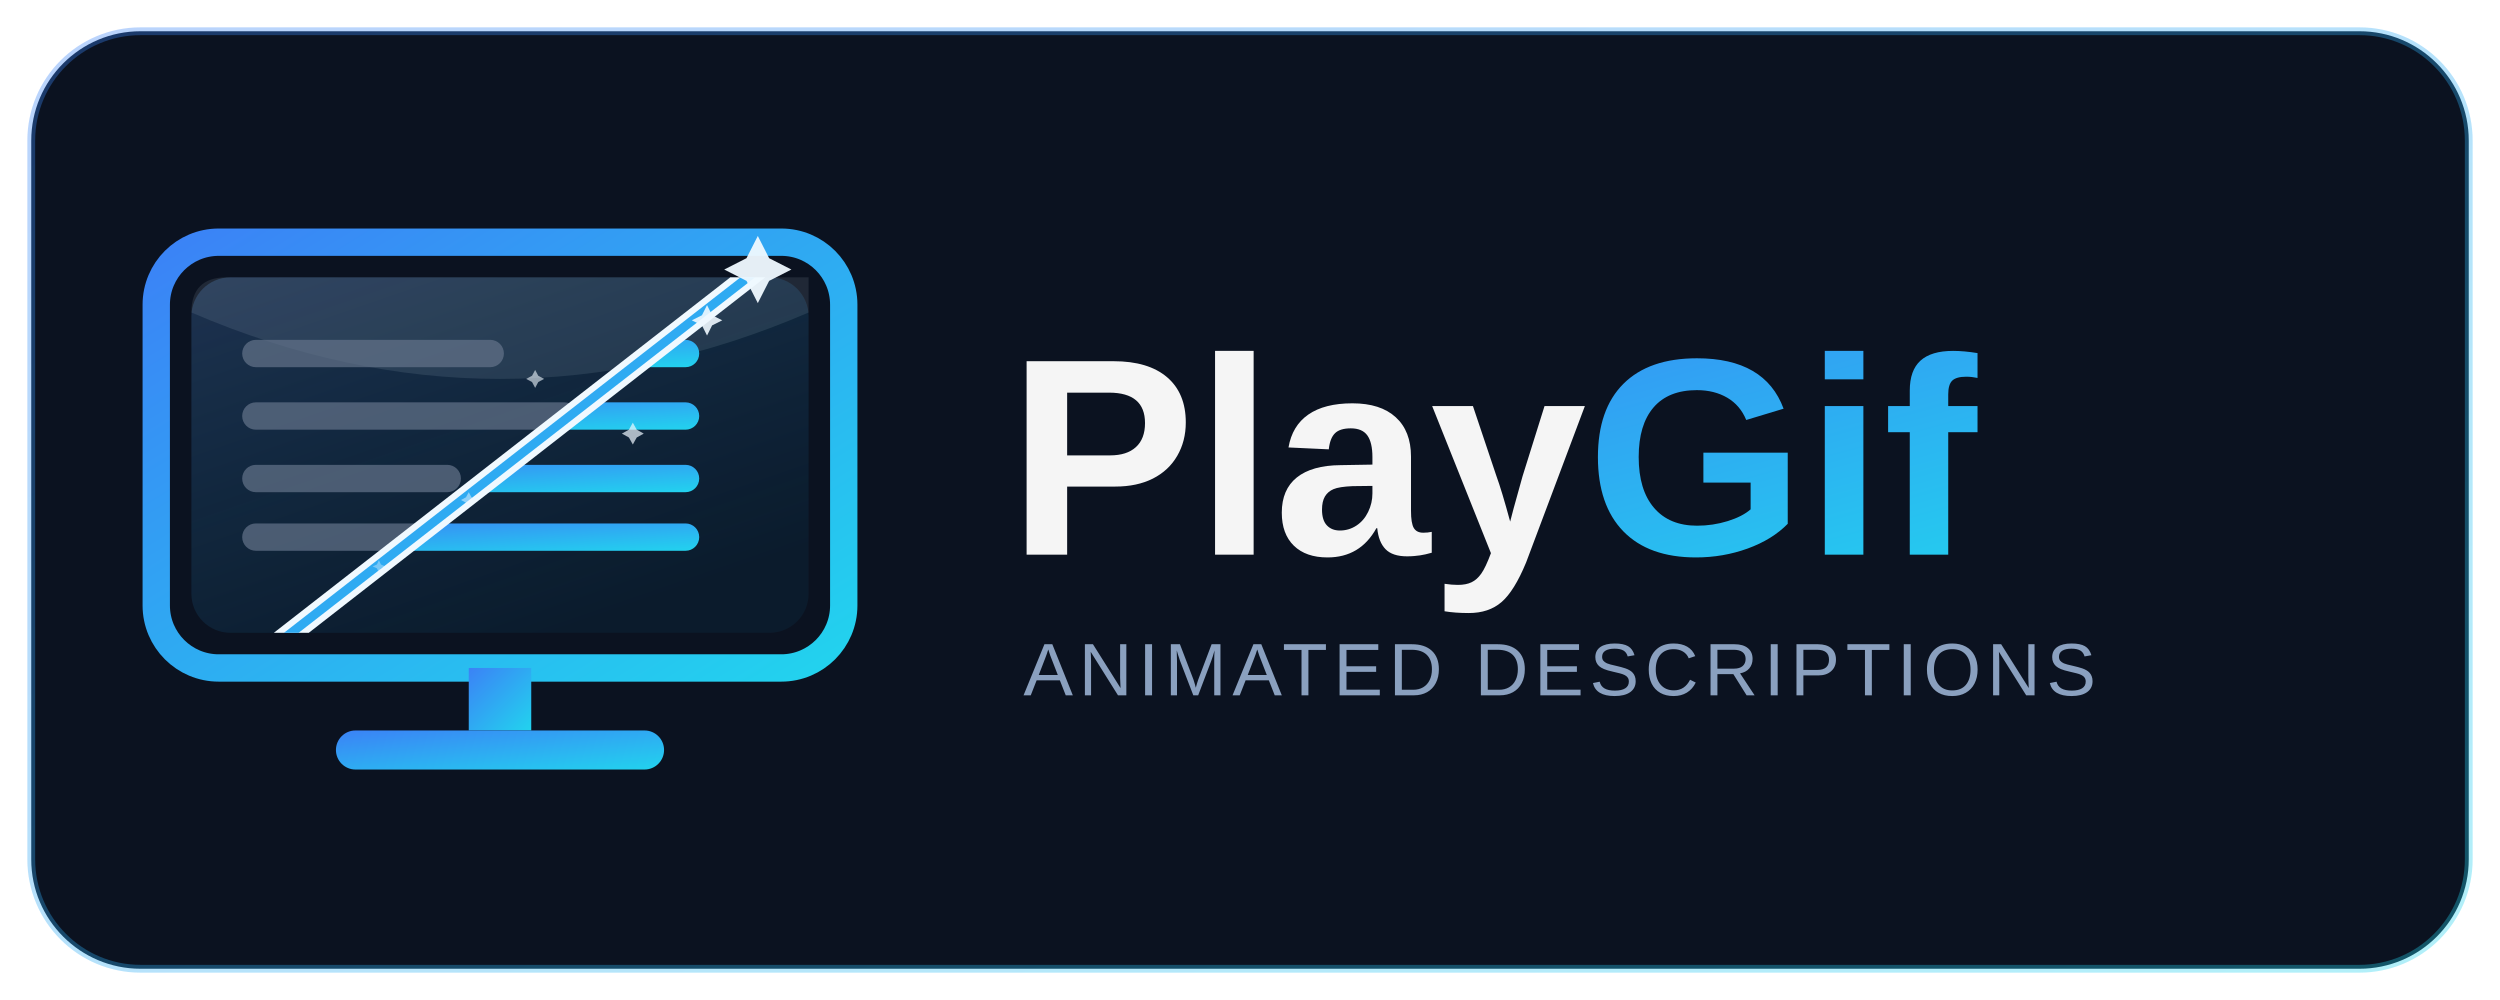
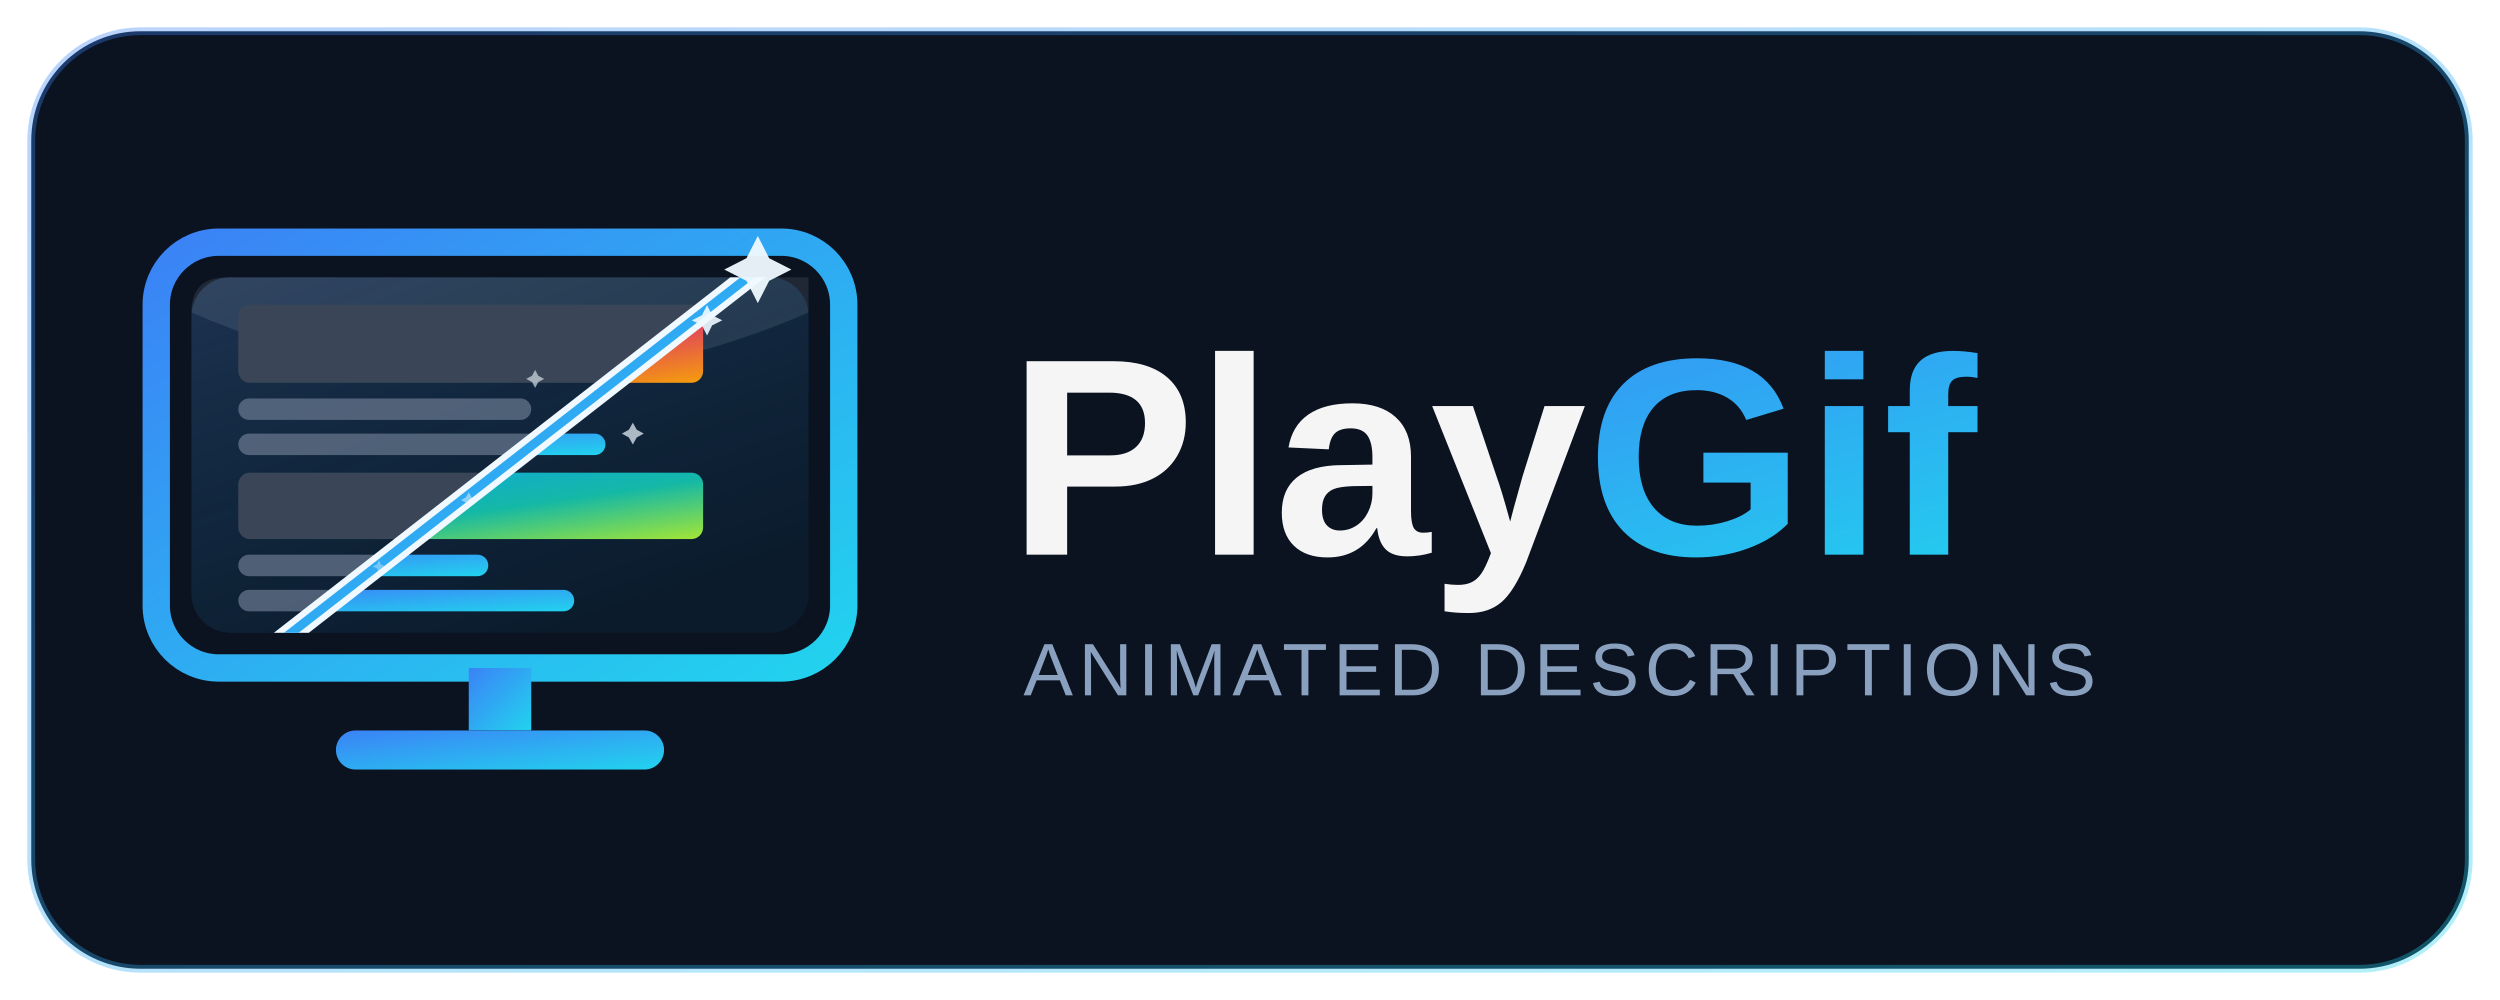
<svg xmlns="http://www.w3.org/2000/svg" width="640" height="256" viewBox="0 0 640 256">
  <defs>
    <linearGradient id="acc" x1="0" y1="0" x2="1" y2="1">
      <stop offset="0" stop-color="#3B82F6" />
      <stop offset="1" stop-color="#22D3EE" />
    </linearGradient>
    <linearGradient id="glass" x1="0" y1="0" x2="0.6" y2="1">
      <stop offset="0" stop-color="#60A5FA" stop-opacity="0.22" />
      <stop offset="1" stop-color="#0EA5E9" stop-opacity="0.06" />
    </linearGradient>
    <linearGradient id="blade" x1="0" y1="1" x2="1" y2="0">
      <stop offset="0" stop-color="#93C5FD" />
      <stop offset="0.5" stop-color="#DBEAFE" />
      <stop offset="1" stop-color="#F0F9FF" />
    </linearGradient>
    <linearGradient id="trail" x1="0" y1="1" x2="1" y2="0">
      <stop offset="0" stop-color="#22D3EE" stop-opacity="0" />
      <stop offset="0.5" stop-color="#38BDF8" stop-opacity="0.4" />
      <stop offset="1" stop-color="#A5D8FF" stop-opacity="0.92" />
+     </linearGradient>
+     <linearGradient id="media" x1="0" y1="0" x2="1" y2="1">
+       <stop offset="0" stop-color="#7C3AED" />
+       <stop offset="0.5" stop-color="#DB2777" />
+       <stop offset="1" stop-color="#F59E0B" />
+     </linearGradient>
+     <linearGradient id="media2" x1="0" y1="0" x2="1" y2="1">
+       <stop offset="0" stop-color="#0EA5E9" />
+       <stop offset="0.55" stop-color="#14B8A6" />
+       <stop offset="1" stop-color="#A3E635" />
    </linearGradient>
    <clipPath id="bscreen">
      <rect x="49" y="71" width="158" height="91" rx="10" />
    </clipPath>
    <clipPath id="bBefore">
      <path d="M 49 71 L 192 71 L 75 162 L 49 162 Z" />
    </clipPath>
    <clipPath id="bAfter">
      <path d="M 192 71 L 207 71 L 207 162 L 75 162 Z" />
    </clipPath>
  </defs>
  <g id="badge">
    <rect x="8" y="8" width="624" height="240" rx="28" fill="#0B1220" />
    <rect x="8" y="8" width="624" height="240" rx="28" fill="none" stroke="url(#acc)" stroke-opacity="0.35" stroke-width="2" />
  </g>
  <g id="tv">
    <rect x="40" y="62" width="176" height="109" rx="16" fill="#0B1220" stroke="url(#acc)" stroke-width="7" />
    <rect x="49" y="71" width="158" height="91" rx="10" fill="url(#glass)" />
    <path d="M 49 80 Q 128 114 207 80 L 207 71 Q 207 71 198 71 L 58 71 Q 49 71 49 80 Z" fill="#E0F2FE" fill-opacity="0.10" />
    <rect x="120" y="171" width="16" height="16" fill="url(#acc)" />
    <rect x="86" y="187" width="84" height="10" rx="5" fill="url(#acc)" />
  </g>
  <g id="reveal" clip-path="url(#bscreen)">
-     <g clip-path="url(#bBefore)" fill="#64748B" fill-opacity="0.7">
-       <rect x="62" y="87" width="67" height="7" rx="3.5" />
-       <rect x="62" y="103" width="86" height="7" rx="3.5" />
-       <rect x="62" y="119" width="56" height="7" rx="3.5" />
-       <rect x="62" y="134" width="75" height="7" rx="3.5" />
+     <g clip-path="url(#bBefore)">
+       <rect x="61" y="78" width="119" height="20" rx="3" fill="#3A4658" />
+       <rect x="61" y="102" width="75" height="5.5" rx="2.75" fill="#64748B" fill-opacity="0.75" />
+       <rect x="61" y="111" width="94" height="5.5" rx="2.75" fill="#64748B" fill-opacity="0.75" />
+       <rect x="61" y="121" width="119" height="17" rx="3" fill="#3A4658" />
+       <rect x="61" y="142" width="64" height="5.5" rx="2.75" fill="#64748B" fill-opacity="0.75" />
+       <rect x="61" y="151" width="86" height="5.5" rx="2.75" fill="#64748B" fill-opacity="0.75" />
    </g>
-     <g clip-path="url(#bAfter)" fill="url(#acc)">
-       <rect x="62" y="87" width="117" height="7" rx="3.5" />
-       <rect x="62" y="103" width="117" height="7" rx="3.5" />
-       <rect x="62" y="119" width="117" height="7" rx="3.5" />
-       <rect x="62" y="134" width="117" height="7" rx="3.5" />
+     <g clip-path="url(#bAfter)">
+       <rect x="61" y="78" width="119" height="20" rx="3" fill="url(#media)" />
+       <rect x="61" y="102" width="75" height="5.5" rx="2.75" fill="url(#acc)" />
+       <rect x="61" y="111" width="94" height="5.5" rx="2.75" fill="url(#acc)" />
+       <rect x="61" y="121" width="119" height="17" rx="3" fill="url(#media2)" />
+       <rect x="61" y="142" width="64" height="5.5" rx="2.75" fill="url(#acc)" />
+       <rect x="61" y="151" width="86" height="5.5" rx="2.75" fill="url(#acc)" />
    </g>
  </g>
  <g id="cut" clip-path="url(#bscreen)">
    <path d="M 194 69 L 72 164" stroke="#F0F9FF" stroke-width="5.5" stroke-linecap="round" />
    <path d="M 194 69 L 72 164" stroke="url(#acc)" stroke-width="2.3" stroke-linecap="round" />
  </g>
  <g id="stars" fill="#F0F9FF">
    <path d="M 194 60.4 L 196.9 66.1 L 202.6 69 L 196.9 71.9 L 194 77.6 L 191.1 71.9 L 185.4 69 L 191.1 66.1 Z" fill-opacity="0.95" />
  </g>
  <g id="stars-inner" clip-path="url(#bscreen)" fill="#F0F9FF">
    <path d="M 181 78.1 L 182.3 80.7 L 184.9 82 L 182.3 83.3 L 181 85.9 L 179.7 83.3 L 177.1 82 L 179.7 80.7 Z" fill-opacity="0.9" />
    <path d="M 162 108.2 L 163.0 110.0 L 164.8 111 L 163.0 112.0 L 162 113.8 L 161.0 112.0 L 159.2 111 L 161.0 110.0 Z" fill-opacity="0.7" />
    <path d="M 137 94.7 L 137.8 96.2 L 139.3 97 L 137.8 97.8 L 137 99.3 L 136.2 97.8 L 134.7 97 L 136.2 96.2 Z" fill-opacity="0.6" />
    <path d="M 120 126.0 L 120.7 127.3 L 122.0 128 L 120.7 128.7 L 120 130.0 L 119.3 128.7 L 118.0 128 L 119.3 127.3 Z" fill-opacity="0.5" />
    <path d="M 97 143.4 L 97.5 144.5 L 98.6 145 L 97.5 145.5 L 97 146.6 L 96.5 145.5 L 95.4 145 L 96.5 144.5 Z" fill-opacity="0.38" />
  </g>
  <g id="wordmark" font-family="Segoe UI, Arial, sans-serif" font-weight="700">
    <text x="258" y="142" font-size="72" fill="#F5F5F5">Play<tspan fill="url(#acc)">Gif</tspan>
    </text>
    <text x="262" y="178" font-size="19" font-weight="400" fill="#8AA0BF" letter-spacing="1.5">ANIMATED DESCRIPTIONS</text>
  </g>
</svg>
